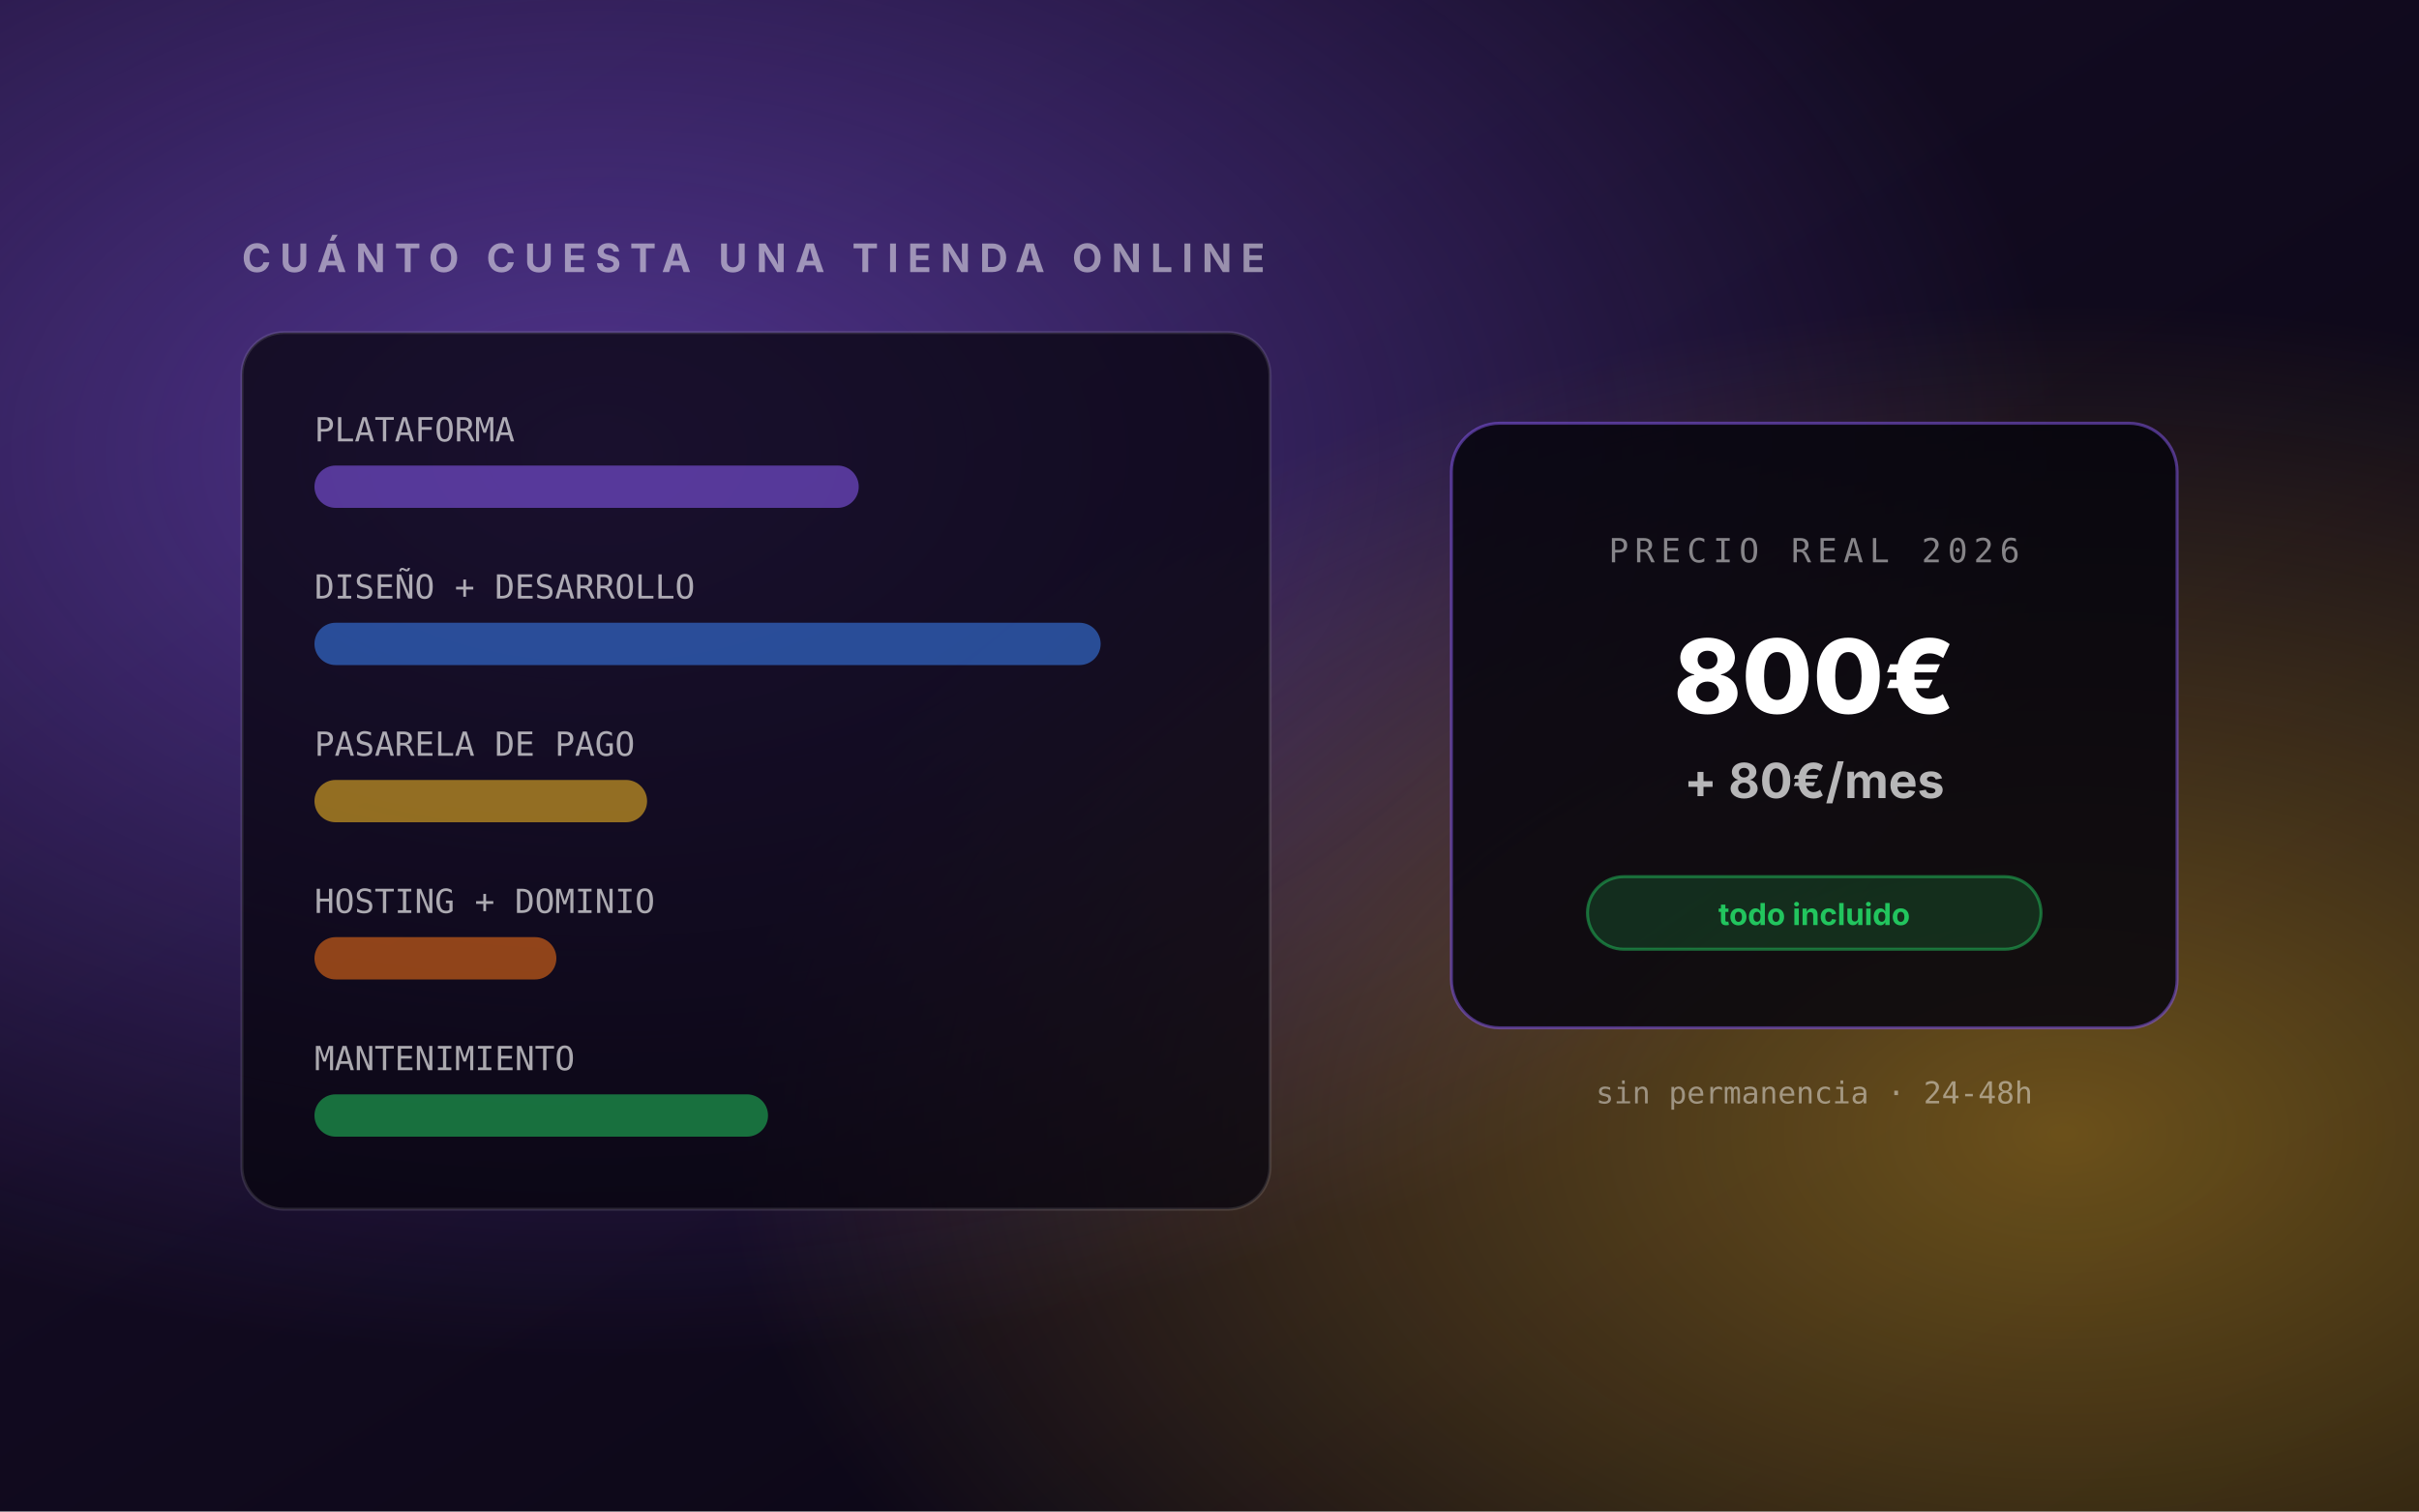
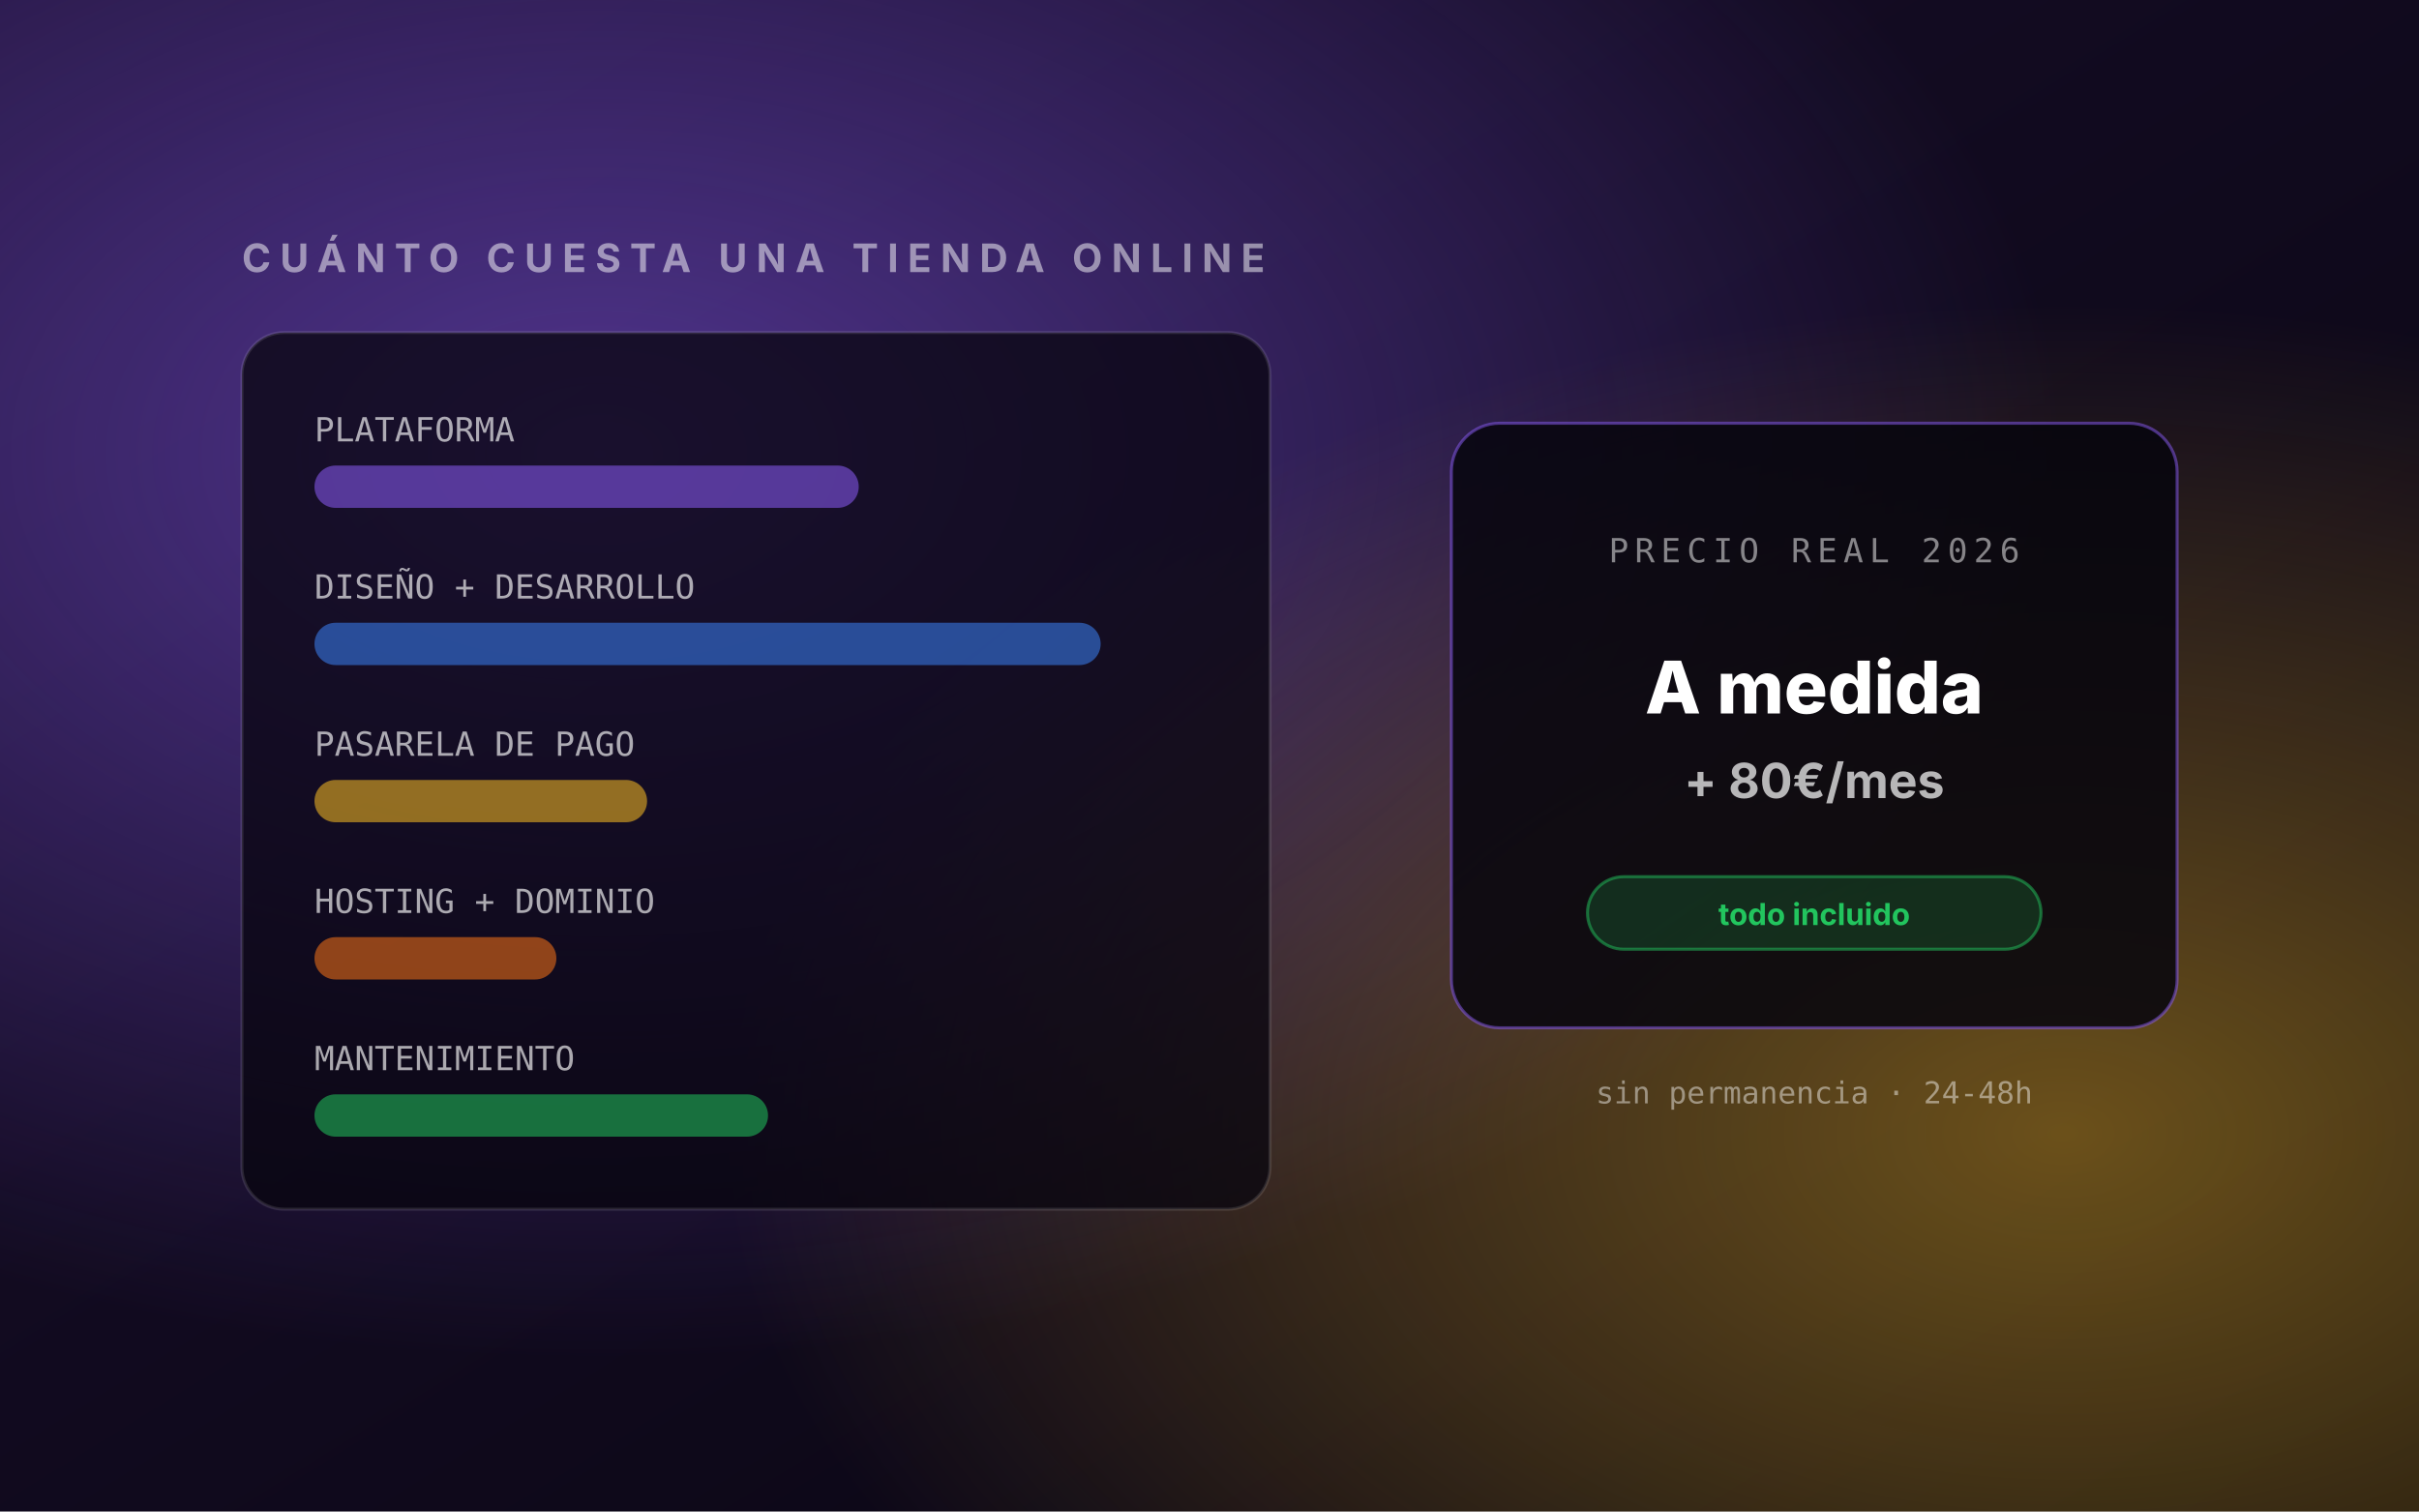
<svg xmlns="http://www.w3.org/2000/svg" viewBox="0 0 800 500" width="800" height="500">
  <defs>
    <linearGradient id="bg25" x1="0" y1="0" x2="1" y2="1">
      <stop offset="0%" stop-color="#1A0F2E" />
      <stop offset="100%" stop-color="#07050E" />
    </linearGradient>
    <radialGradient id="g25a" cx="0.25" cy="0.3" r="0.6">
      <stop offset="0%" stop-color="#8B5CF6" stop-opacity="0.5" />
      <stop offset="100%" stop-color="#8B5CF6" stop-opacity="0" />
    </radialGradient>
    <radialGradient id="g25b" cx="0.85" cy="0.75" r="0.55">
      <stop offset="0%" stop-color="#FBBF24" stop-opacity="0.4" />
      <stop offset="100%" stop-color="#FBBF24" stop-opacity="0" />
    </radialGradient>
  </defs>
  <rect width="800" height="500" fill="url(#bg25)" />
  <rect width="800" height="500" fill="url(#g25a)" />
  <rect width="800" height="500" fill="url(#g25b)" />
  <g transform="translate(80,90)">
    <text x="0" y="0" font-family="Inter,system-ui" font-size="13" font-weight="700" fill="rgba(255,255,255,0.5)" letter-spacing="3">CUÁNTO CUESTA UNA TIENDA ONLINE</text>
    <rect x="0" y="20" width="340" height="290" rx="14" fill="rgba(7,5,14,0.75)" stroke="rgba(255,255,255,0.12)" />
    <g transform="translate(24,56)">
      <text x="0" y="0" font-family="ui-monospace,monospace" font-size="11" fill="rgba(255,255,255,0.65)">PLATAFORMA</text>
      <rect x="0" y="8" width="180" height="14" rx="7" fill="rgba(139,92,246,0.55)" />
      <text x="0" y="52" font-family="ui-monospace,monospace" font-size="11" fill="rgba(255,255,255,0.65)">DISEÑO + DESARROLLO</text>
      <rect x="0" y="60" width="260" height="14" rx="7" fill="rgba(59,130,246,0.55)" />
      <text x="0" y="104" font-family="ui-monospace,monospace" font-size="11" fill="rgba(255,255,255,0.65)">PASARELA DE PAGO</text>
      <rect x="0" y="112" width="110" height="14" rx="7" fill="rgba(251,191,36,0.55)" />
      <text x="0" y="156" font-family="ui-monospace,monospace" font-size="11" fill="rgba(255,255,255,0.65)">HOSTING + DOMINIO</text>
      <rect x="0" y="164" width="80" height="14" rx="7" fill="rgba(249,115,22,0.55)" />
      <text x="0" y="208" font-family="ui-monospace,monospace" font-size="11" fill="rgba(255,255,255,0.65)">MANTENIMIENTO</text>
      <rect x="0" y="216" width="150" height="14" rx="7" fill="rgba(34,197,94,0.55)" />
    </g>
  </g>
  <g transform="translate(480,140)">
    <rect x="0" y="0" width="240" height="200" rx="16" fill="rgba(7,5,14,0.85)" stroke="rgba(139,92,246,0.5)" />
    <text x="120" y="46" text-anchor="middle" font-family="ui-monospace,monospace" font-size="11" fill="rgba(255,255,255,0.5)" letter-spacing="2">PRECIO REAL 2026</text>
-     <text x="120" y="96" text-anchor="middle" font-family="Inter,system-ui" font-size="34" font-weight="800" fill="#fff">800€</text>
+     <text x="120" y="96" text-anchor="middle" font-family="Inter,system-ui" font-size="24" font-weight="800" fill="#fff">A medida</text>
    <text x="120" y="124" text-anchor="middle" font-family="Inter,system-ui" font-size="16" font-weight="700" fill="rgba(255,255,255,0.7)">+ 80€/mes</text>
    <g transform="translate(45,150)">
      <rect x="0" y="0" width="150" height="24" rx="12" fill="rgba(34,197,94,0.18)" stroke="rgba(34,197,94,0.5)" />
      <text x="75" y="16" text-anchor="middle" font-family="Inter,system-ui" font-size="10" font-weight="700" fill="#22C55E">todo incluido</text>
    </g>
    <text x="120" y="225" text-anchor="middle" font-family="ui-monospace,monospace" font-size="10" fill="rgba(255,255,255,0.45)">sin permanencia · 24-48h</text>
  </g>
</svg>
